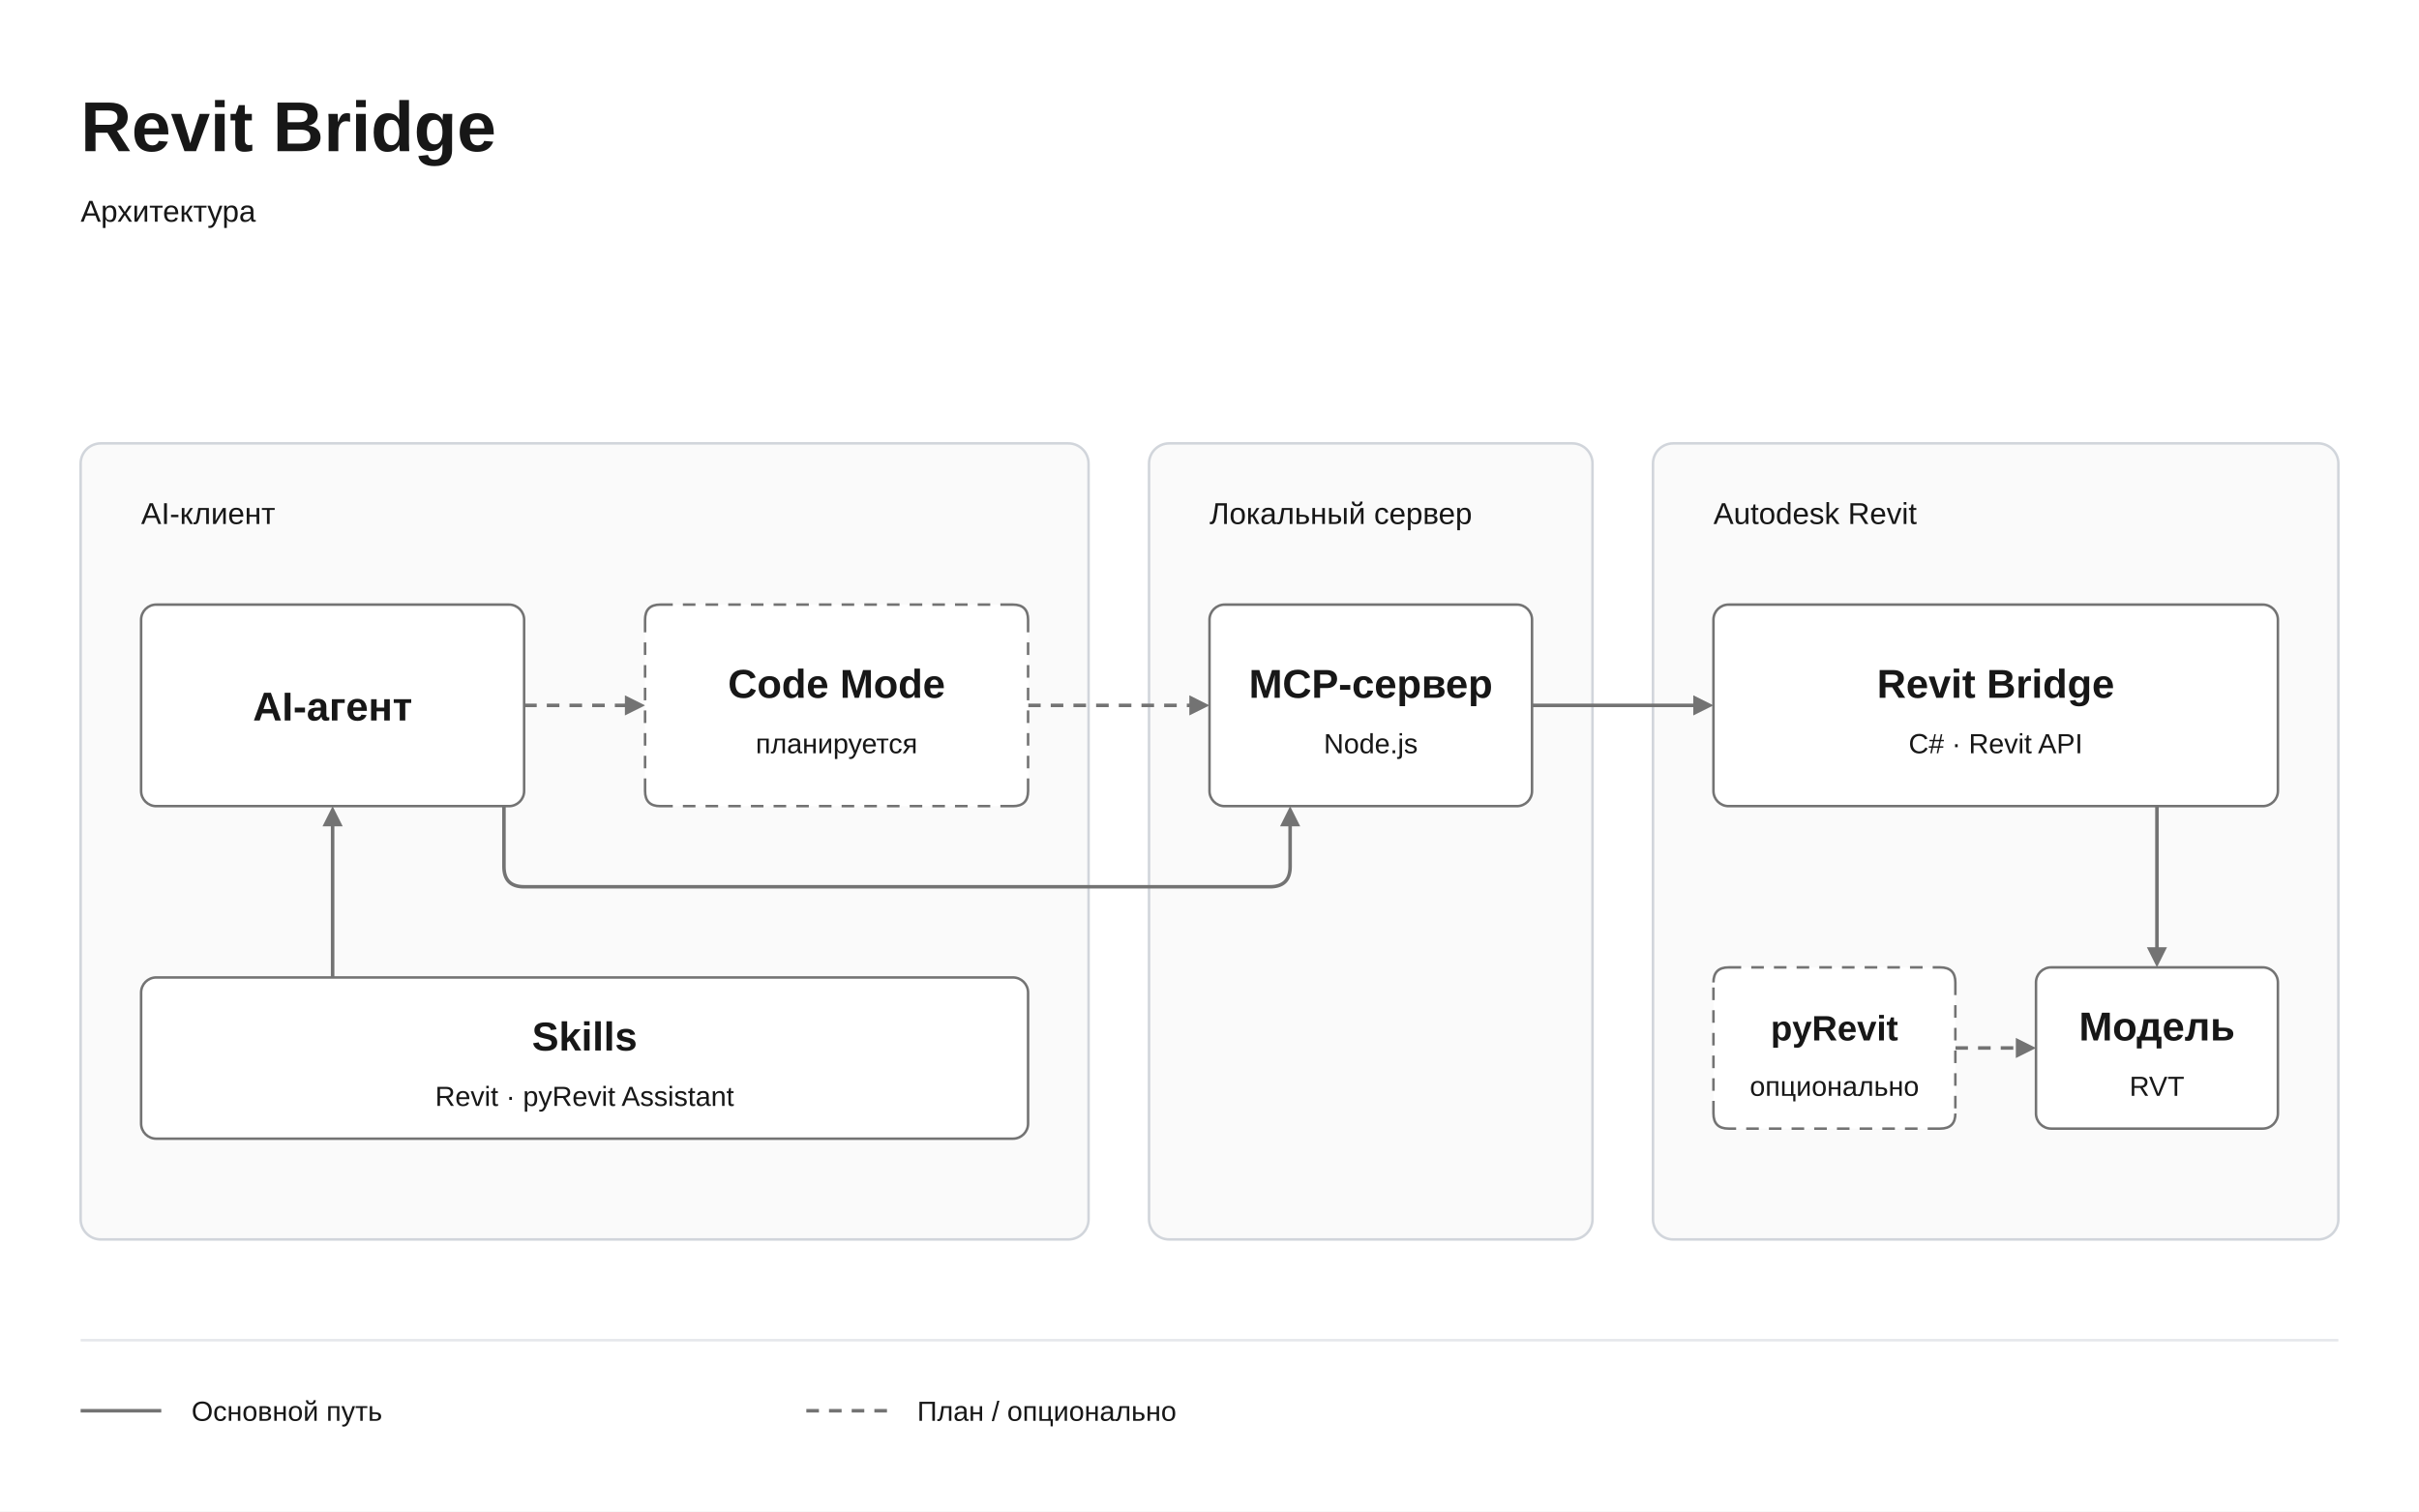
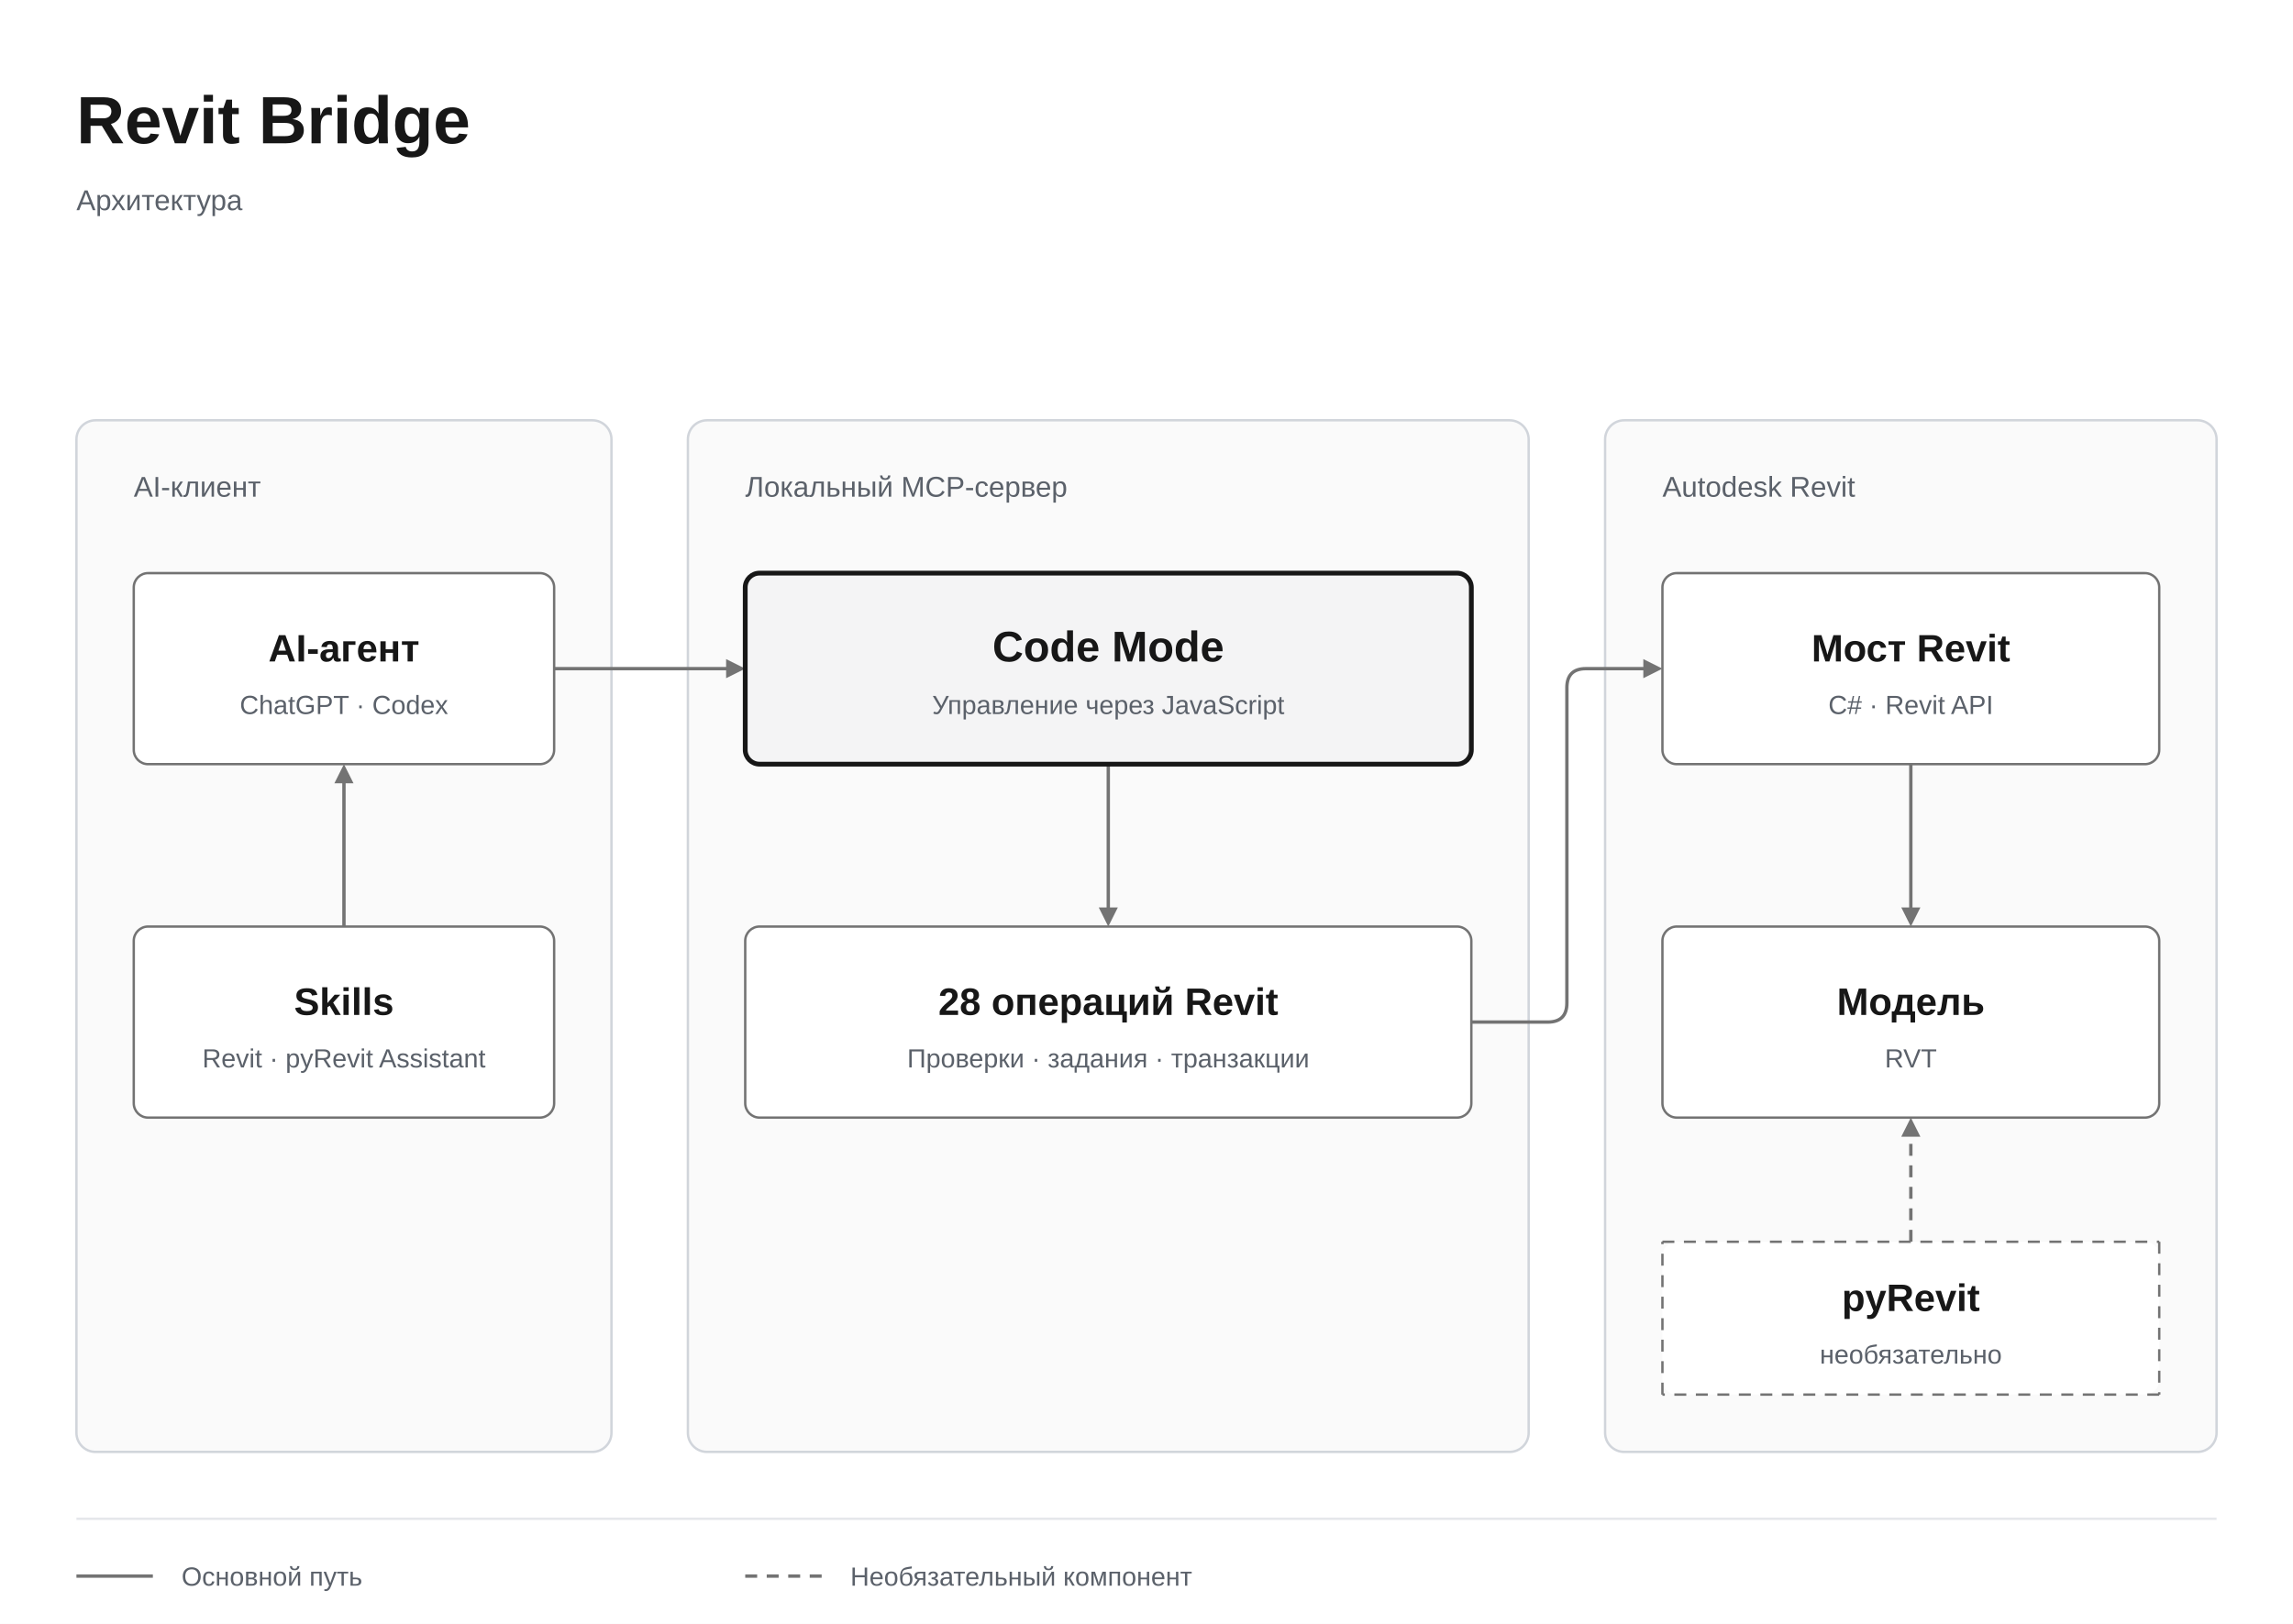
- <svg xmlns="http://www.w3.org/2000/svg" viewBox="0 0 960 600" role="img" aria-labelledby="revit-bridge-ru-title revit-bridge-ru-desc" id="revit-bridge-ru-root">
-   <defs>
-     <style>#revit-bridge-ru-root { color: #171717; }
-       #revit-bridge-ru-root { font-family: "Segoe UI", Arial, sans-serif; }
-       #revit-bridge-ru-root .diagram-container { width: 100%; overflow-x: auto; }
-       #revit-bridge-ru-root text { font-family: "Segoe UI", Arial, sans-serif; fill: #171717; }
-       #revit-bridge-ru-root .secondary { fill: #5b616a; font-weight: 400; }
-       #revit-bridge-ru-root .title { font-size: 28px; font-weight: 600; letter-spacing: -0.5px; }
-       #revit-bridge-ru-root .section { font-size: 12px; font-weight: 600; }
-       #revit-bridge-ru-root .name { font-size: 16px; font-weight: 600; }
-       #revit-bridge-ru-root .detail { font-size: 12px; }
-       #revit-bridge-ru-root .small { font-size: 11px; }
-       #revit-bridge-ru-root .edge { fill: none; stroke: #737373; stroke-width: 1.4; }
-       #revit-bridge-ru-root .planned { stroke-dasharray: 5 4; }
-       @media print {
- #revit-bridge-ru-root .diagram-container { overflow-x: visible; }
- }</style>
-     <marker id="revit-bridge-ru-arrow" markerWidth="8" markerHeight="6" refX="7" refY="3" orient="auto">
-       <polygon points="0 0, 8 3, 0 6" fill="#737373" />
-     </marker>
-   </defs>
-   <rect x="0" y="0" width="960" height="600" fill="#ffffff" />
-   <text x="32" y="60" font-family="Arial, sans-serif" font-size="28" font-weight="600" fill="#171717" text-anchor="start">Revit Bridge</text>
-   <text x="32" y="88" font-family="Arial, sans-serif" font-size="12" font-weight="400" fill="#5b616a" text-anchor="start">Архитектура</text>
-   <rect x="32" y="176" width="400" height="316" rx="8" fill="#fafafa" stroke="#d1d5db" stroke-width="1" />
-   <text x="56" y="208" font-family="Arial, sans-serif" font-size="12" font-weight="400" fill="#5b616a" text-anchor="start">AI-клиент</text>
-   <rect x="456" y="176" width="176" height="316" rx="8" fill="#fafafa" stroke="#d1d5db" stroke-width="1" />
-   <text x="480" y="208" font-family="Arial, sans-serif" font-size="12" font-weight="400" fill="#5b616a" text-anchor="start">Локальный сервер</text>
-   <rect x="656" y="176" width="272" height="316" rx="8" fill="#fafafa" stroke="#d1d5db" stroke-width="1" />
-   <text x="680" y="208" font-family="Arial, sans-serif" font-size="12" font-weight="400" fill="#5b616a" text-anchor="start">Autodesk Revit</text>
-   <path fill="none" stroke="#737373" stroke-width="1.4" d="M 200,320 V 344 Q 200,352 208,352 H 504 Q 512,352 512,344 V 324" />
-   <polygon points="508,328 512,320 516,328" fill="#737373" />
-   <path fill="none" stroke="#737373" stroke-width="1.4" d="M 208,280 L 213,280 M 217,280 L 222,280 M 226,280 L 231,280 M 235,280 L 240,280 M 244,280 L 249,280" />
-   <polygon points="248,276 256,280 248,284" fill="#737373" />
-   <path fill="none" stroke="#737373" stroke-width="1.4" d="M 408,280 L 413,280 M 417,280 L 422,280 M 426,280 L 431,280 M 435,280 L 440,280 M 444,280 L 449,280 M 453,280 L 458,280 M 462,280 L 467,280 M 471,280 L 476,280" />
-   <polygon points="472,276 480,280 472,284" fill="#737373" />
-   <path fill="none" stroke="#737373" stroke-width="1.4" d="M 608,280 H 676" />
-   <polygon points="672,276 680,280 672,284" fill="#737373" />
-   <path fill="none" stroke="#737373" stroke-width="1.4" d="M 132,388 V 324" />
-   <polygon points="128,328 132,320 136,328" fill="#737373" />
-   <path fill="none" stroke="#737373" stroke-width="1.4" d="M 856,320 V 380" />
-   <polygon points="852,376 856,384 860,376" fill="#737373" />
-   <path fill="none" stroke="#737373" stroke-width="1.4" d="M 776,416 L 781,416 M 785,416 L 790,416 M 794,416 L 799,416 M 803,416 L 804,416" />
-   <polygon points="800,412 808,416 800,420" fill="#737373" />
+ <svg xmlns="http://www.w3.org/2000/svg" viewBox="0 0 960 680" role="img" aria-labelledby="revit-bridge-ru-title revit-bridge-ru-desc" id="revit-bridge-ru-root">
+   <rect width="960" height="680" fill="#ffffff" />
+   <text x="32" y="60" text-anchor="start" font-family="Arial, sans-serif" font-size="28" font-weight="600" fill="#171717">Revit Bridge</text>
+   <text x="32" y="88" text-anchor="start" font-family="Arial, sans-serif" font-size="12" font-weight="400" fill="#5b616a">Архитектура</text>
+   <rect x="32" y="176" width="224" height="432" rx="8" fill="#fafafa" stroke="#d1d5db" />
+   <text x="56" y="208" text-anchor="start" font-family="Arial, sans-serif" font-size="12" font-weight="400" fill="#5b616a">AI-клиент</text>
+   <rect x="288" y="176" width="352" height="432" rx="8" fill="#fafafa" stroke="#d1d5db" />
+   <text x="312" y="208" text-anchor="start" font-family="Arial, sans-serif" font-size="12" font-weight="400" fill="#5b616a">Локальный MCP-сервер</text>
+   <rect x="672" y="176" width="256" height="432" rx="8" fill="#fafafa" stroke="#d1d5db" />
+   <text x="696" y="208" text-anchor="start" font-family="Arial, sans-serif" font-size="12" font-weight="400" fill="#5b616a">Autodesk Revit</text>
+   <path d="M 232,280 H 308" fill="none" stroke="#737373" stroke-width="1.4" />
+   <polygon points="304,276 312,280 304,284" fill="#737373" />
+   <path d="M 464,320 V 384" fill="none" stroke="#737373" stroke-width="1.4" />
+   <polygon points="460,380 464,388 468,380" fill="#737373" />
+   <path d="M 616,428 H 648 Q 656,428 656,420 V 288 Q 656,280 664,280 H 692" fill="none" stroke="#737373" stroke-width="1.4" />
+   <polygon points="688,276 696,280 688,284" fill="#737373" />
+   <path d="M 800,320 V 384" fill="none" stroke="#737373" stroke-width="1.4" />
+   <polygon points="796,380 800,388 804,380" fill="#737373" />
+   <path d="M 144,388 V 324" fill="none" stroke="#737373" stroke-width="1.4" />
+   <polygon points="140,328 144,320 148,328" fill="#737373" />
+   <path d="M 800,520 L 800,515 M 800,511 L 800,506 M 800,502 L 800,497 M 800,493 L 800,488 M 800,484 L 800,479 M 800,475 L 800,472" fill="none" stroke="#737373" stroke-width="1.4" />
+   <polygon points="796,476 800,468 804,476" fill="#737373" />
  <g data-node="AI-агент">
-     <rect x="56" y="240" width="152" height="80" rx="6" fill="#ffffff" stroke="#737373" stroke-width="1" />
-     <text x="132" y="286" text-anchor="middle" font-family="Arial, sans-serif" fill="#171717" font-size="16" font-weight="600">AI-агент</text>
+     <rect x="56" y="240" width="176" height="80" rx="6" fill="#ffffff" stroke="#737373" stroke-width="1" />
+     <text x="144.0" y="277.0" text-anchor="middle" font-family="Arial, sans-serif" font-size="16" font-weight="600" fill="#171717">AI-агент</text>
+     <text x="144.0" y="299.0" text-anchor="middle" font-family="Arial, sans-serif" font-size="11" font-weight="400" fill="#5b616a">ChatGPT · Codex</text>
  </g>
  <g data-node="Code Mode">
-     <rect x="256" y="240" width="152" height="80" rx="6" fill="#ffffff" stroke="none" stroke-width="1" />
-     <path d="M 262,240 L 267,240 M 271,240 L 276,240 M 280,240 L 285,240 M 289,240 L 294,240 M 298,240 L 303,240 M 307,240 L 312,240 M 316,240 L 321,240 M 325,240 L 330,240 M 334,240 L 339,240 M 343,240 L 348,240 M 352,240 L 357,240 M 361,240 L 366,240 M 370,240 L 375,240 M 379,240 L 384,240 M 388,240 L 393,240 M 397,240 L 402,240 M 408,246 L 408,251 M 408,255 L 408,260 M 408,264 L 408,269 M 408,273 L 408,278 M 408,282 L 408,287 M 408,291 L 408,296 M 408,300 L 408,305 M 408,309 L 408,314 M 402,320 L 397,320 M 393,320 L 388,320 M 384,320 L 379,320 M 375,320 L 370,320 M 366,320 L 361,320 M 357,320 L 352,320 M 348,320 L 343,320 M 339,320 L 334,320 M 330,320 L 325,320 M 321,320 L 316,320 M 312,320 L 307,320 M 303,320 L 298,320 M 294,320 L 289,320 M 285,320 L 280,320 M 276,320 L 271,320 M 267,320 L 262,320 M 256,314 L 256,309 M 256,305 L 256,300 M 256,296 L 256,291 M 256,287 L 256,282 M 256,278 L 256,273 M 256,269 L 256,264 M 256,260 L 256,255 M 256,251 L 256,246 M 402,240 Q 408,240 408,246 M 408,314 Q 408,320 402,320 M 262,320 Q 256,320 256,314 M 256,246 Q 256,240 262,240" fill="none" stroke="#737373" stroke-width="1" />
-     <text x="332" y="277" text-anchor="middle" font-family="Arial, sans-serif" fill="#171717" font-size="16" font-weight="600">Code Mode</text>
-     <text x="332.0" y="299.0" font-family="Arial, sans-serif" font-size="11" font-weight="400" fill="#5b616a" text-anchor="middle">планируется</text>
+     <rect x="312" y="240" width="304" height="80" rx="6" fill="#f4f4f5" stroke="#171717" stroke-width="2" />
+     <text x="464.0" y="277.0" text-anchor="middle" font-family="Arial, sans-serif" font-size="18" font-weight="600" fill="#171717">Code Mode</text>
+     <text x="464.0" y="299.0" text-anchor="middle" font-family="Arial, sans-serif" font-size="11" font-weight="400" fill="#5b616a">Управление через JavaScript</text>
  </g>
-   <g data-node="MCP-сервер">
-     <rect x="480" y="240" width="128" height="80" rx="6" fill="#ffffff" stroke="#737373" stroke-width="1" />
-     <text x="544" y="277" text-anchor="middle" font-family="Arial, sans-serif" fill="#171717" font-size="16" font-weight="600">MCP-сервер</text>
-     <text x="544.0" y="299.0" font-family="Arial, sans-serif" font-size="11" font-weight="400" fill="#5b616a" text-anchor="middle">Node.js</text>
+   <g data-node="28 операций Revit">
+     <rect x="312" y="388" width="304" height="80" rx="6" fill="#ffffff" stroke="#737373" stroke-width="1" />
+     <text x="464.0" y="425.0" text-anchor="middle" font-family="Arial, sans-serif" font-size="16" font-weight="600" fill="#171717">28 операций Revit</text>
+     <text x="464.0" y="447.0" text-anchor="middle" font-family="Arial, sans-serif" font-size="11" font-weight="400" fill="#5b616a">Проверки · задания · транзакции</text>
  </g>
-   <g data-node="Revit Bridge">
-     <rect x="680" y="240" width="224" height="80" rx="6" fill="#ffffff" stroke="#737373" stroke-width="1" />
-     <text x="792" y="277" text-anchor="middle" font-family="Arial, sans-serif" fill="#171717" font-size="16" font-weight="600">Revit Bridge</text>
-     <text x="792.0" y="299.0" font-family="Arial, sans-serif" font-size="11" font-weight="400" fill="#5b616a" text-anchor="middle">C# · Revit API</text>
+   <g data-node="Мост Revit">
+     <rect x="696" y="240" width="208" height="80" rx="6" fill="#ffffff" stroke="#737373" stroke-width="1" />
+     <text x="800.0" y="277.0" text-anchor="middle" font-family="Arial, sans-serif" font-size="16" font-weight="600" fill="#171717">Мост Revit</text>
+     <text x="800.0" y="299.0" text-anchor="middle" font-family="Arial, sans-serif" font-size="11" font-weight="400" fill="#5b616a">C# · Revit API</text>
+   </g>
+   <g data-node="Модель">
+     <rect x="696" y="388" width="208" height="80" rx="6" fill="#ffffff" stroke="#737373" stroke-width="1" />
+     <text x="800.0" y="425.0" text-anchor="middle" font-family="Arial, sans-serif" font-size="16" font-weight="600" fill="#171717">Модель</text>
+     <text x="800.0" y="447.0" text-anchor="middle" font-family="Arial, sans-serif" font-size="11" font-weight="400" fill="#5b616a">RVT</text>
  </g>
  <g data-node="Skills">
-     <rect x="56" y="388" width="352" height="64" rx="6" fill="#ffffff" stroke="#737373" stroke-width="1" />
-     <text x="232" y="417" text-anchor="middle" font-family="Arial, sans-serif" fill="#171717" font-size="16" font-weight="600">Skills</text>
-     <text x="232.0" y="439.0" font-family="Arial, sans-serif" font-size="11" font-weight="400" fill="#5b616a" text-anchor="middle">Revit · pyRevit Assistant</text>
+     <rect x="56" y="388" width="176" height="80" rx="6" fill="#ffffff" stroke="#737373" stroke-width="1" />
+     <text x="144.0" y="425.0" text-anchor="middle" font-family="Arial, sans-serif" font-size="16" font-weight="600" fill="#171717">Skills</text>
+     <text x="144.0" y="447.0" text-anchor="middle" font-family="Arial, sans-serif" font-size="11" font-weight="400" fill="#5b616a">Revit · pyRevit Assistant</text>
  </g>
  <g data-node="pyRevit">
-     <rect x="680" y="384" width="96" height="64" rx="6" fill="#ffffff" stroke="none" stroke-width="1" />
-     <path d="M 686,384 L 691,384 M 695,384 L 700,384 M 704,384 L 709,384 M 713,384 L 718,384 M 722,384 L 727,384 M 731,384 L 736,384 M 740,384 L 745,384 M 749,384 L 754,384 M 758,384 L 763,384 M 767,384 L 770,384 M 776,390 L 776,395 M 776,399 L 776,404 M 776,408 L 776,413 M 776,417 L 776,422 M 776,426 L 776,431 M 776,435 L 776,440 M 770,448 L 765,448 M 761,448 L 756,448 M 752,448 L 747,448 M 743,448 L 738,448 M 734,448 L 729,448 M 725,448 L 720,448 M 716,448 L 711,448 M 707,448 L 702,448 M 698,448 L 693,448 M 689,448 L 686,448 M 680,442 L 680,437 M 680,433 L 680,428 M 680,424 L 680,419 M 680,415 L 680,410 M 680,406 L 680,401 M 680,397 L 680,392 M 770,384 Q 776,384 776,390 M 776,442 Q 776,448 770,448 M 686,448 Q 680,448 680,442 M 680,390 Q 680,384 686,384" fill="none" stroke="#737373" stroke-width="1" />
-     <text x="728" y="413" text-anchor="middle" font-family="Arial, sans-serif" fill="#171717" font-size="14" font-weight="600">pyRevit</text>
-     <text x="728.0" y="435.0" font-family="Arial, sans-serif" font-size="11" font-weight="400" fill="#5b616a" text-anchor="middle">опционально</text>
+     <rect x="696" y="520" width="208" height="64" rx="6" fill="#ffffff" stroke="none" stroke-width="1" />
+     <path d="M 696,520 L 701,520 M 705,520 L 710,520 M 714,520 L 719,520 M 723,520 L 728,520 M 732,520 L 737,520 M 741,520 L 746,520 M 750,520 L 755,520 M 759,520 L 764,520 M 768,520 L 773,520 M 777,520 L 782,520 M 786,520 L 791,520 M 795,520 L 800,520 M 804,520 L 809,520 M 813,520 L 818,520 M 822,520 L 827,520 M 831,520 L 836,520 M 840,520 L 845,520 M 849,520 L 854,520 M 858,520 L 863,520 M 867,520 L 872,520 M 876,520 L 881,520 M 885,520 L 890,520 M 894,520 L 899,520 M 903,520 L 904,520 M 904,520 L 904,525 M 904,529 L 904,534 M 904,538 L 904,543 M 904,547 L 904,552 M 904,556 L 904,561 M 904,565 L 904,570 M 904,574 L 904,579 M 904,583 L 904,584 M 904,584 L 899,584 M 895,584 L 890,584 M 886,584 L 881,584 M 877,584 L 872,584 M 868,584 L 863,584 M 859,584 L 854,584 M 850,584 L 845,584 M 841,584 L 836,584 M 832,584 L 827,584 M 823,584 L 818,584 M 814,584 L 809,584 M 805,584 L 800,584 M 796,584 L 791,584 M 787,584 L 782,584 M 778,584 L 773,584 M 769,584 L 764,584 M 760,584 L 755,584 M 751,584 L 746,584 M 742,584 L 737,584 M 733,584 L 728,584 M 724,584 L 719,584 M 715,584 L 710,584 M 706,584 L 701,584 M 697,584 L 696,584 M 696,584 L 696,579 M 696,575 L 696,570 M 696,566 L 696,561 M 696,557 L 696,552 M 696,548 L 696,543 M 696,539 L 696,534 M 696,530 L 696,525 M 696,521 L 696,520" fill="none" stroke="#737373" stroke-width="1" />
+     <text x="800.0" y="549.0" text-anchor="middle" font-family="Arial, sans-serif" font-size="16" font-weight="600" fill="#171717">pyRevit</text>
+     <text x="800.0" y="571.0" text-anchor="middle" font-family="Arial, sans-serif" font-size="11" font-weight="400" fill="#5b616a">необязательно</text>
  </g>
-   <g data-node="Модель">
-     <rect x="808" y="384" width="96" height="64" rx="6" fill="#ffffff" stroke="#737373" stroke-width="1" />
-     <text x="856" y="413" text-anchor="middle" font-family="Arial, sans-serif" fill="#171717" font-size="16" font-weight="600">Модель</text>
-     <text x="856.0" y="435.0" font-family="Arial, sans-serif" font-size="11" font-weight="400" fill="#5b616a" text-anchor="middle">RVT</text>
-   </g>
-   <line x1="32" y1="532" x2="928" y2="532" stroke="#e5e7eb" stroke-width="1" />
-   <line x1="32" y1="560" x2="64" y2="560" stroke="#737373" stroke-width="1.4" />
-   <text x="76" y="564" font-family="Arial, sans-serif" font-size="11" font-weight="400" fill="#5b616a" text-anchor="start">Основной путь</text>
-   <path d="M 320,560 L 325,560 M 329,560 L 334,560 M 338,560 L 343,560 M 347,560 L 352,560" fill="none" stroke="#737373" stroke-width="1.4" />
-   <text x="364" y="564" font-family="Arial, sans-serif" font-size="11" font-weight="400" fill="#5b616a" text-anchor="start">План / опционально</text>
+   <line x1="32" y1="636" x2="928" y2="636" stroke="#e5e7eb" />
+   <path d="M 32,660 H 64" stroke="#737373" stroke-width="1.4" />
+   <text x="76" y="664" text-anchor="start" font-family="Arial, sans-serif" font-size="11" font-weight="400" fill="#5b616a">Основной путь</text>
+   <path d="M 312,660 L 317,660 M 321,660 L 326,660 M 330,660 L 335,660 M 339,660 L 344,660" fill="none" stroke="#737373" stroke-width="1.4" />
+   <text x="356" y="664" text-anchor="start" font-family="Arial, sans-serif" font-size="11" font-weight="400" fill="#5b616a">Необязательный компонент</text>
</svg>
